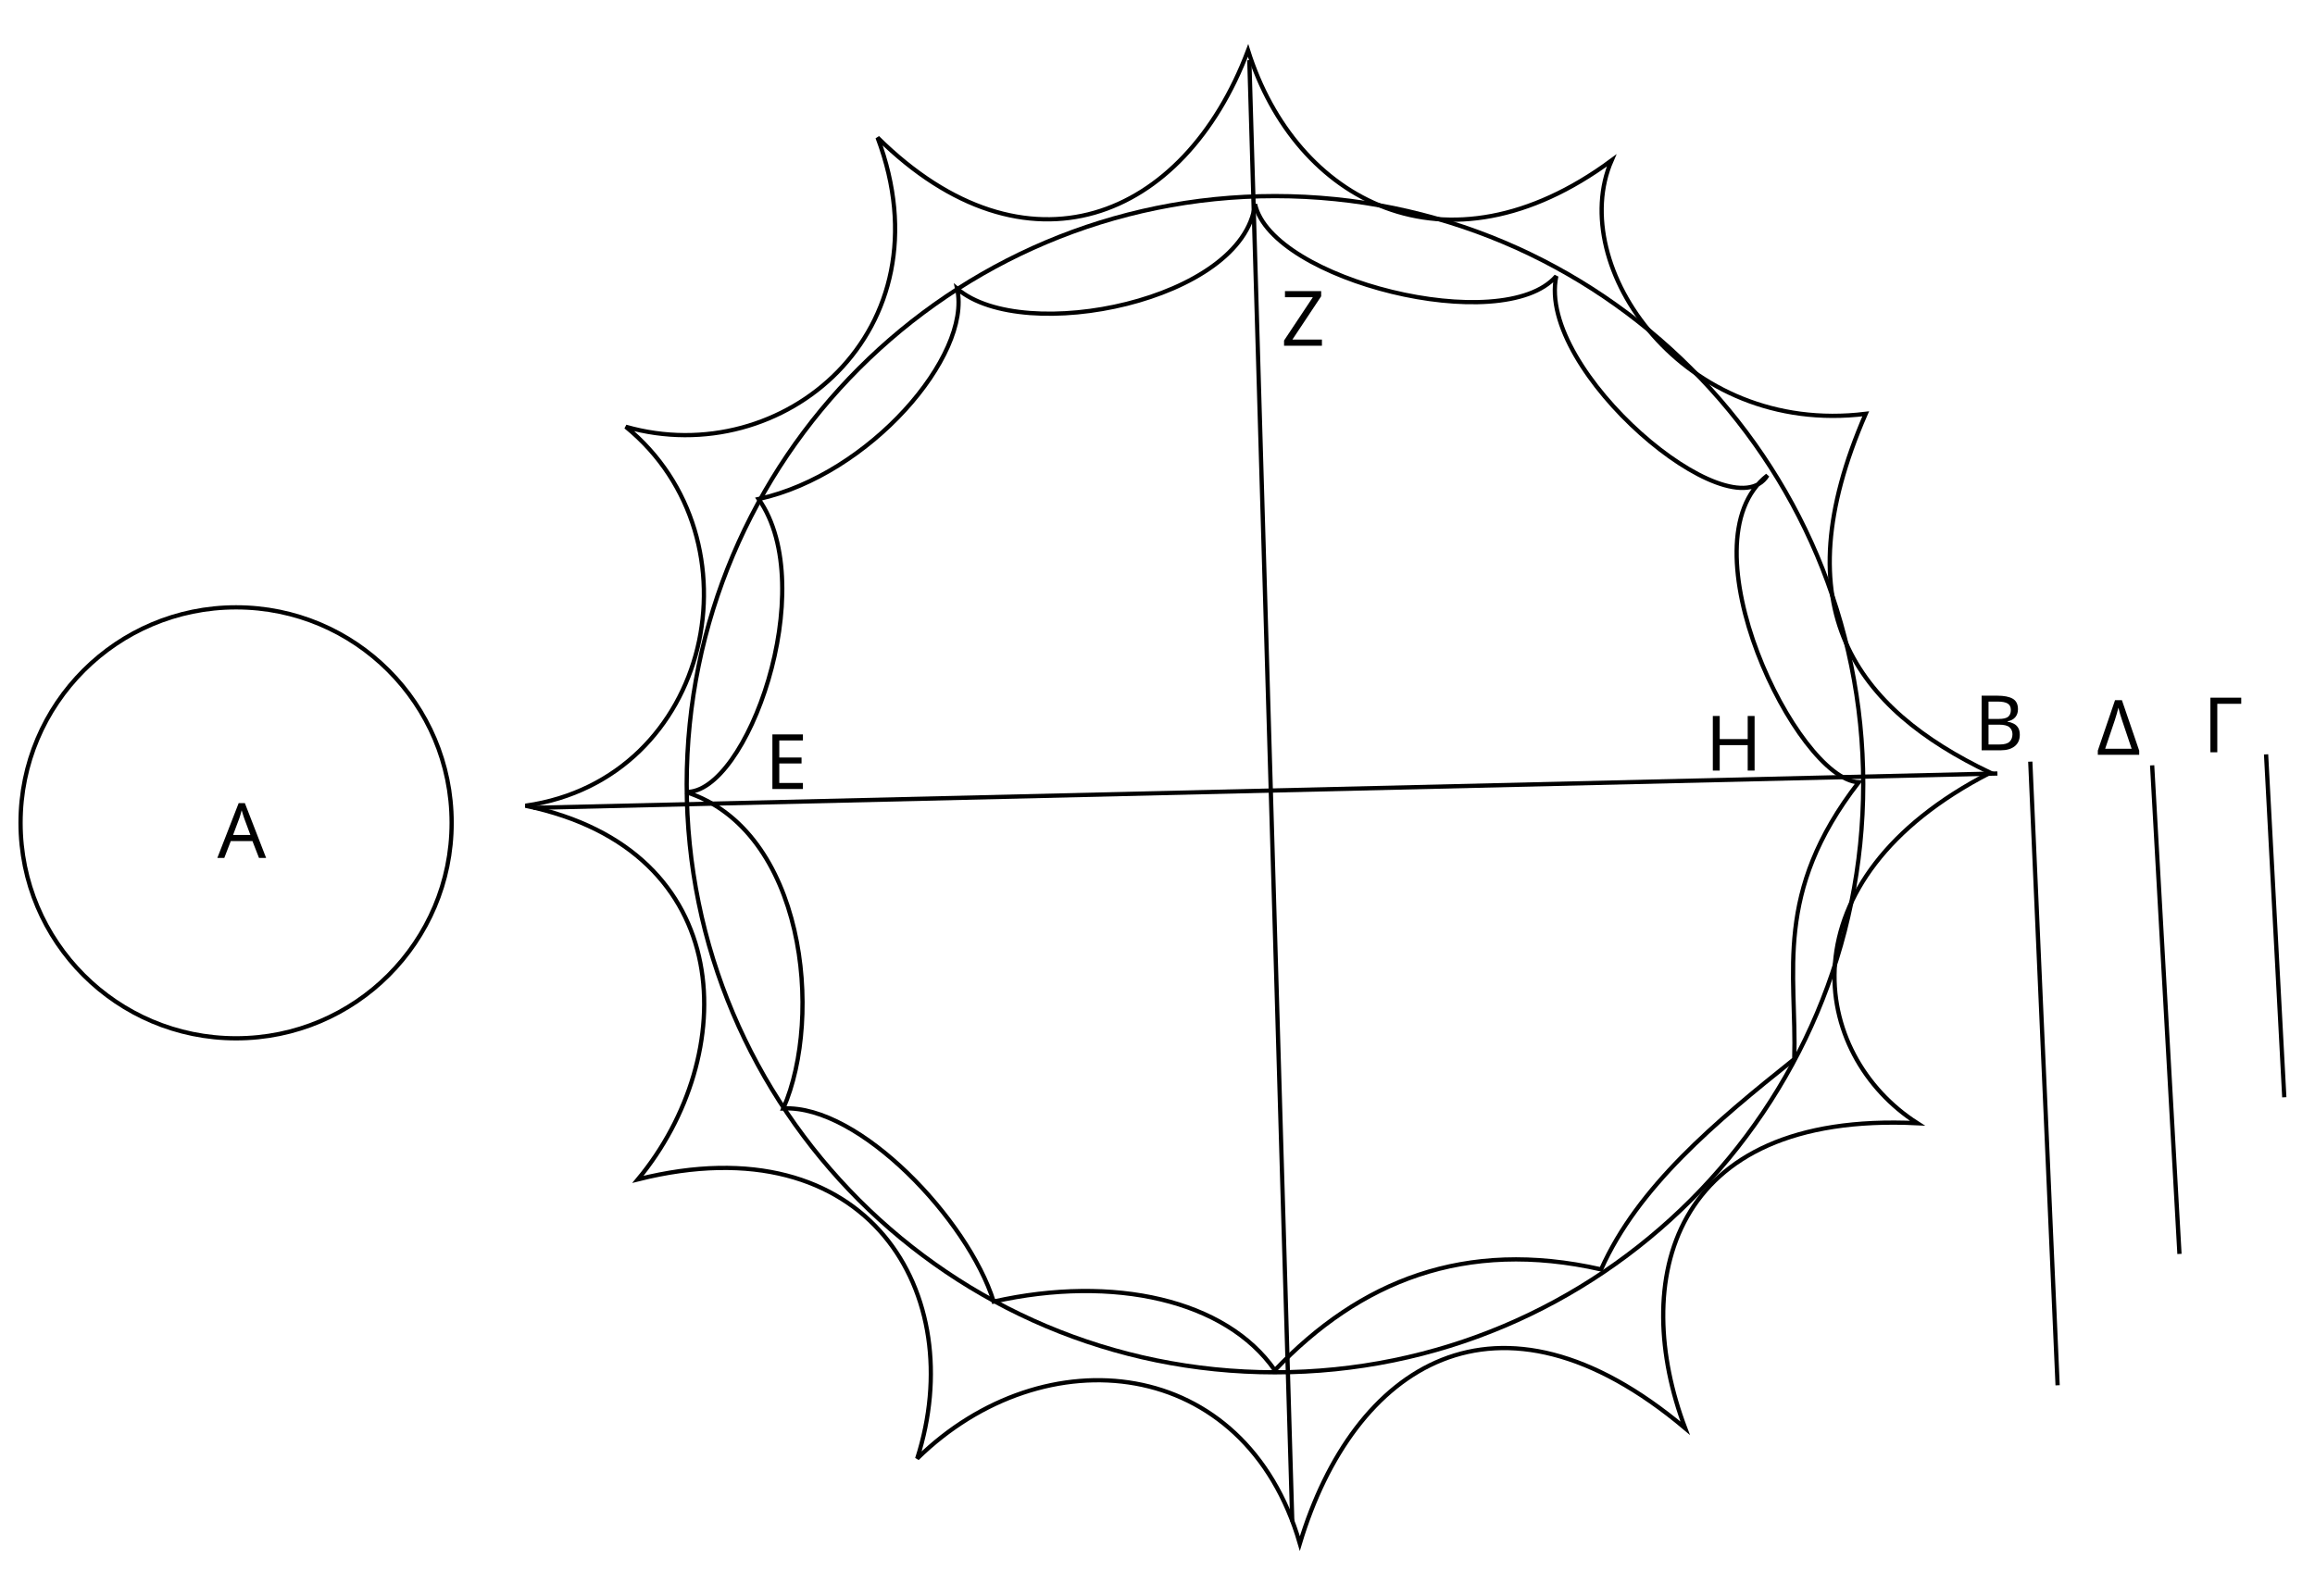
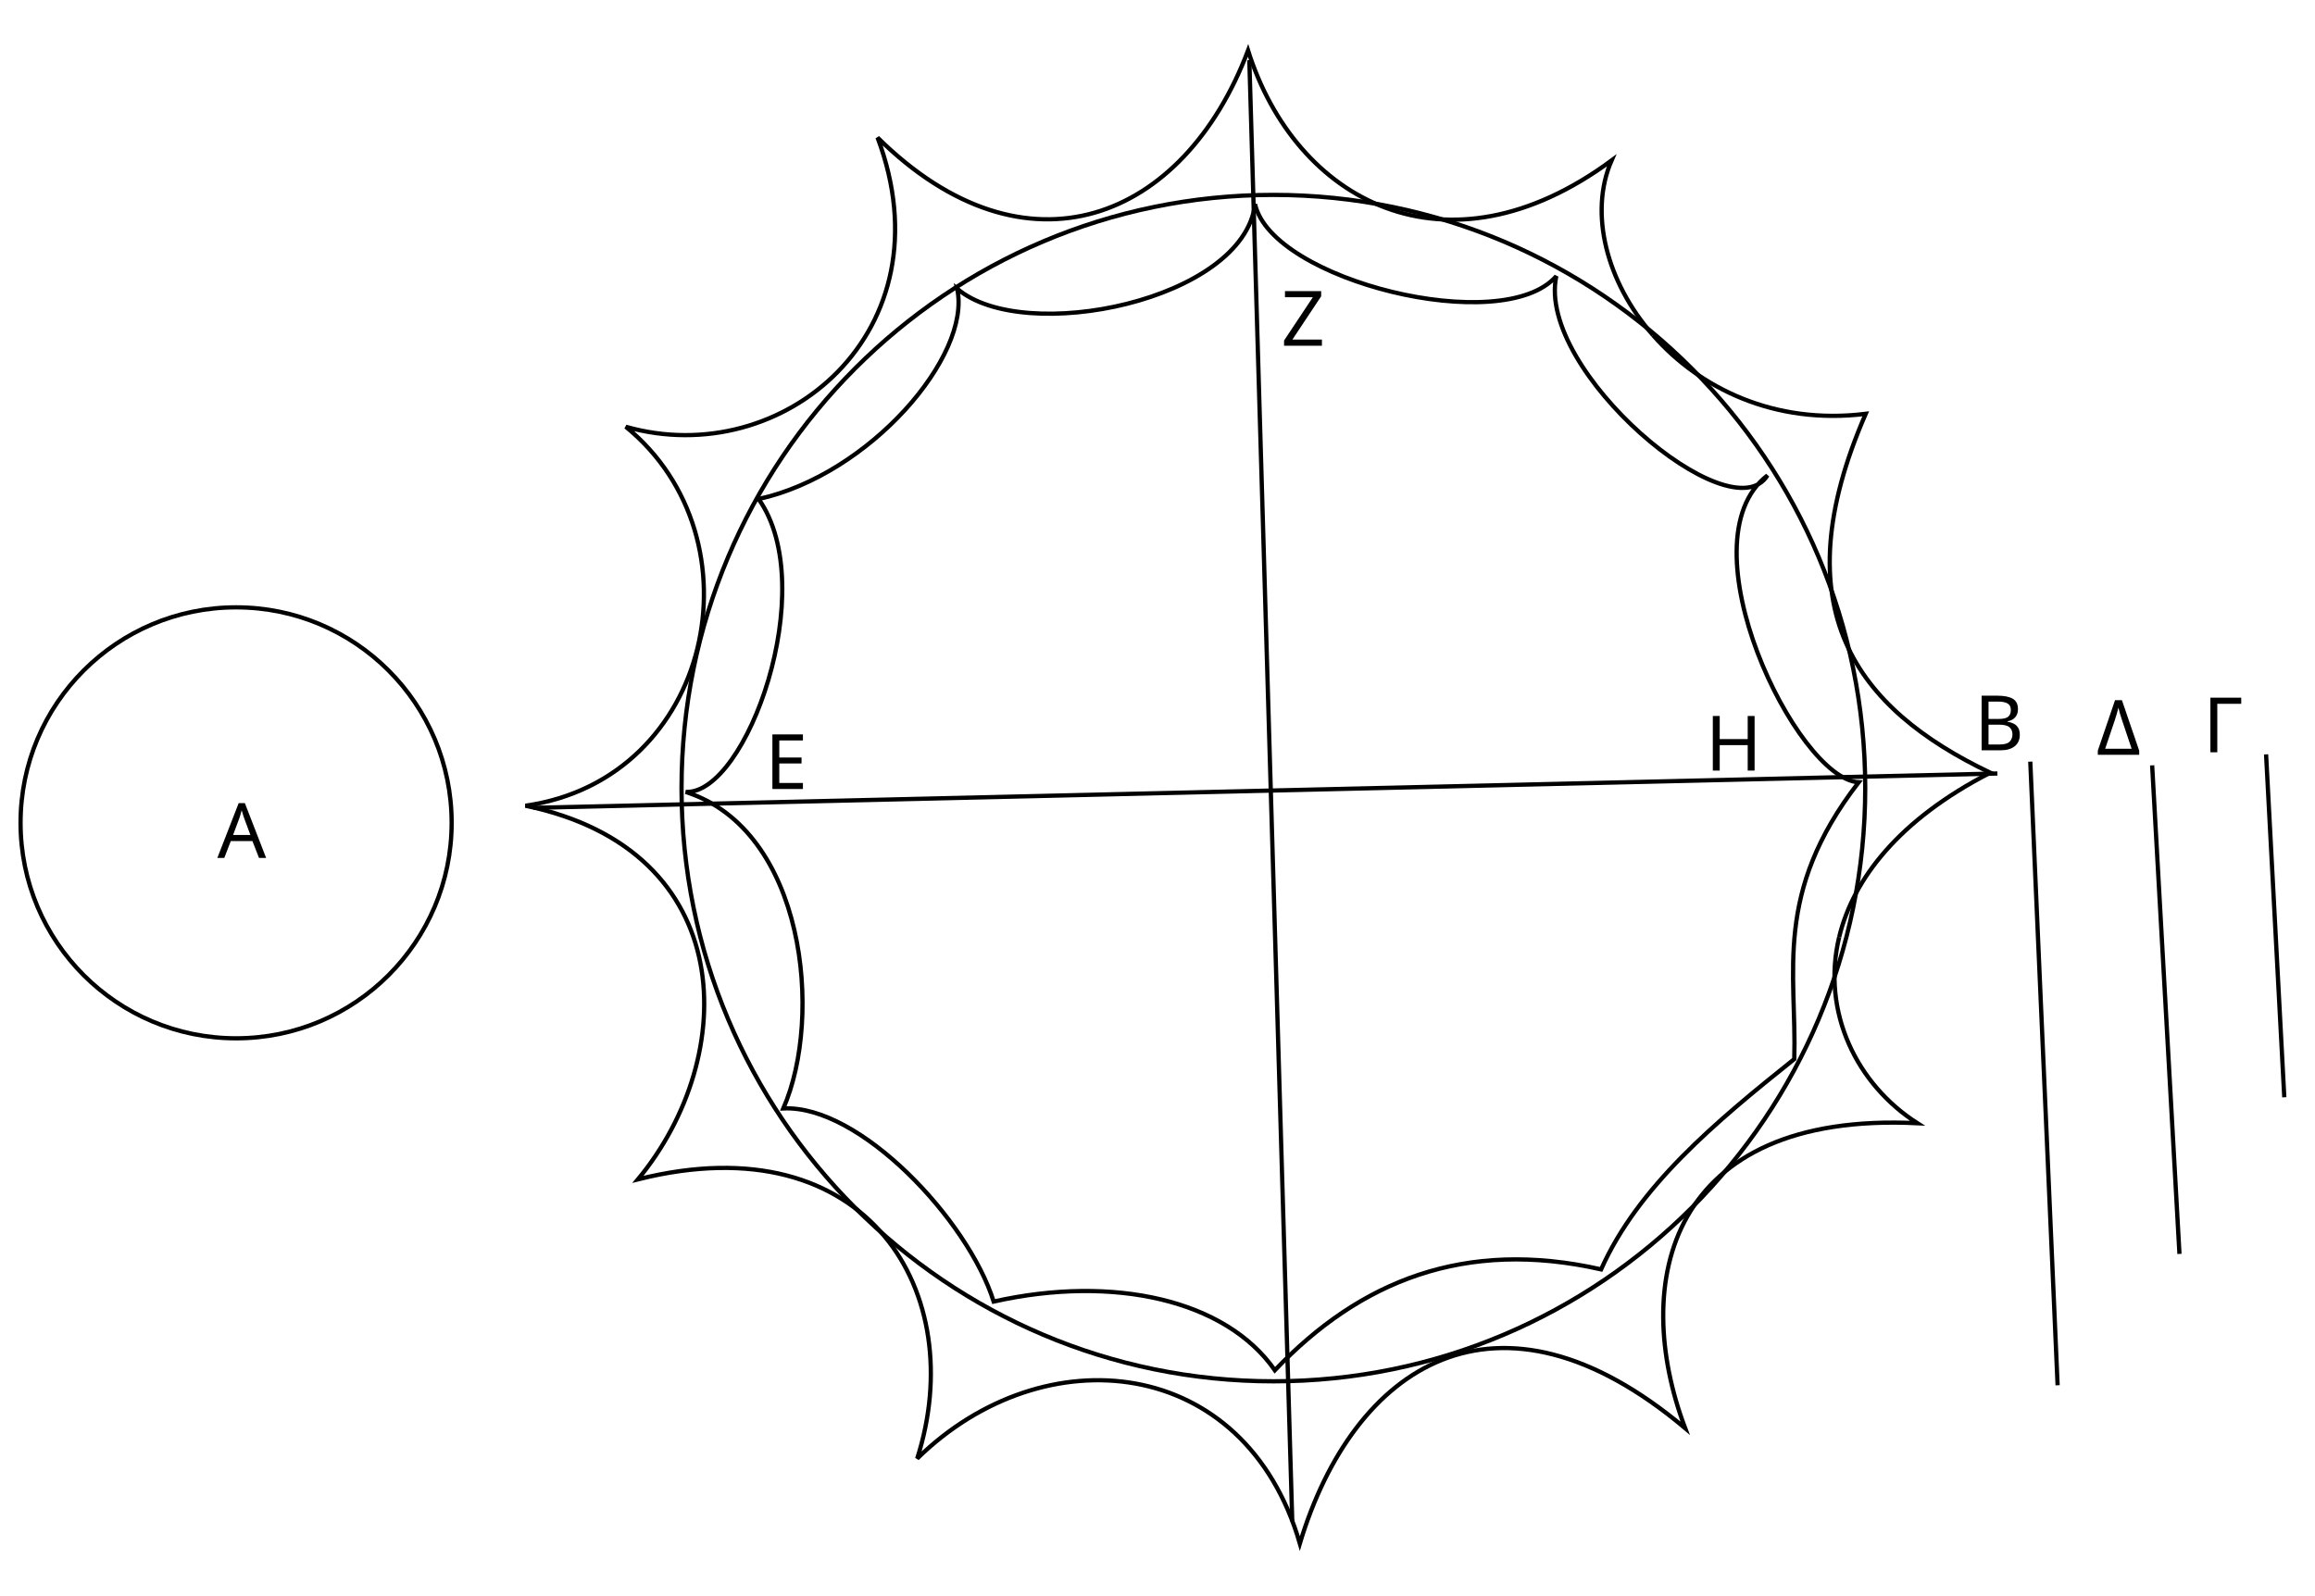
<svg xmlns="http://www.w3.org/2000/svg" height="1502" width="2179" version="1.1">
  <g display="none">
    <rect height="1502" width="2179" stroke="#000" y="-0.146" x="1.046" stroke-width="1.003" fill="none" />
  </g>
  <g>
-     <path d="m534.286,840.571a212.857,212.857,0,1,1,-425.714,0,212.857,212.857,0,1,1,425.714,0z" stroke-linejoin="miter" transform="matrix(0.9531302,0,0,0.9531302,-84.12971,-26.48386)" stroke="#000" stroke-linecap="butt" stroke-width="4.197" fill="none" />
-     <text style="word-spacing:0px;letter-spacing:0px;" font-family="Sans" font-size="40px" font-style="normal" line-height="125%" y="807.77" x="204.56" font-weight="normal" xml:space="preserve" fill="#000000">
-       <tspan y="807.77" font-size="72px" x="204.56">Α</tspan>
+     <path d="m534.286,840.571a212.857,212.857,0,1,1,-425.714,0,212.857,212.857,0,1,1,425.714,0z" stroke-linejoin="miter" stroke-linecap="butt" transform="matrix(0.9531302,0,0,0.9531302,-84.12971,-26.48386)" stroke="#000" stroke-width="4.197" fill="none">
+ 
+    </path>
+     <text style="letter-spacing:0px;word-spacing:0px;" font-family="Sans" font-size="40px" font-style="normal" xml:space="preserve" y="807.77" x="204.56" font-weight="normal" line-height="125%" fill="#000000">
+       <tspan font-size="72px" y="807.77" x="204.56">Α</tspan>
    </text>
  </g>
  <g>
-     <path stroke-linejoin="miter" d="m1911.015,717.095,25.714,587.143" stroke="#000" stroke-linecap="butt" stroke-width="4" fill="none" />
-     <path stroke-linejoin="miter" d="m2132.952,710.236,17.143,322.857" stroke="#000" stroke-linecap="butt" stroke-width="4" fill="none" />
-     <text style="word-spacing:0px;letter-spacing:0px;" font-family="Sans" font-size="72px" font-style="normal" line-height="125%" y="706.392" x="1858.229" font-weight="normal" xml:space="preserve" fill="#000000">
+     <path stroke-linejoin="miter" d="m1911.015,717.095,25.714,587.143" stroke="#000" stroke-linecap="butt" stroke-width="4" fill="none">
+ 
+    </path>
+     <path stroke-linejoin="miter" d="m2132.952,710.236,17.143,322.857" stroke="#000" stroke-linecap="butt" stroke-width="4" fill="none">
+ 
+    </path>
+     <text style="letter-spacing:0px;word-spacing:0px;" font-family="Sans" font-size="72px" font-style="normal" xml:space="preserve" y="706.392" x="1858.229" font-weight="normal" line-height="125%" fill="#000000">
      <tspan x="1858.229" y="706.392">Β</tspan>
    </text>
-     <text style="word-spacing:0px;letter-spacing:0px;" font-family="Sans" font-size="72px" font-style="normal" line-height="125%" y="708.268" x="2073.565" font-weight="normal" xml:space="preserve" fill="#000000">
+     <text style="letter-spacing:0px;word-spacing:0px;" font-family="Sans" font-size="72px" font-style="normal" xml:space="preserve" y="708.268" x="2073.565" font-weight="normal" line-height="125%" fill="#000000">
      <tspan x="2073.565" y="708.268">Γ</tspan>
    </text>
  </g>
  <g>
-     <path stroke-linejoin="miter" d="m2025.714,720.571,25.714,460" stroke="#000" stroke-linecap="butt" stroke-width="4" fill="none" />
-     <text style="word-spacing:0px;letter-spacing:0px;" font-family="Sans" font-size="72px" font-style="normal" line-height="125%" y="710.627" x="1973.141" font-weight="normal" xml:space="preserve" fill="#000000">
+     <path stroke-linejoin="miter" d="m2025.714,720.571,25.714,460" stroke="#000" stroke-linecap="butt" stroke-width="4" fill="none">
+ 
+    </path>
+     <text style="letter-spacing:0px;word-spacing:0px;" font-family="Sans" font-size="72px" font-style="normal" xml:space="preserve" y="710.627" x="1973.141" font-weight="normal" line-height="125%" fill="#000000">
      <tspan x="1973.141" y="710.627">Δ</tspan>
    </text>
  </g>
  <g>
-     <path d="m534.286,840.571a212.857,212.857,0,1,1,-425.714,0,212.857,212.857,0,1,1,425.714,0z" stroke-linejoin="miter" transform="matrix(2.601312,0,0,2.601312,363.9253,-1448.264)" stroke="#000" stroke-linecap="butt" stroke-width="1.538" fill="none" />
-     <text style="word-spacing:0px;letter-spacing:0px;" font-family="Sans" font-size="72px" font-style="normal" line-height="125%" y="742.849" x="720.036" font-weight="normal" xml:space="preserve" fill="#000000">
+     <text style="letter-spacing:0px;word-spacing:0px;" font-family="Sans" font-size="72px" font-style="normal" xml:space="preserve" y="742.849" x="720.036" font-weight="normal" line-height="125%" fill="#000000">
      <tspan x="720.036" y="742.849">Ε</tspan>
    </text>
-     <text style="word-spacing:0px;letter-spacing:0px;" font-family="Sans" font-size="72px" font-style="normal" line-height="125%" y="325.483" x="1205.889" font-weight="normal" xml:space="preserve" fill="#000000">
+     <text style="letter-spacing:0px;word-spacing:0px;" font-family="Sans" font-size="72px" font-style="normal" xml:space="preserve" y="325.483" x="1205.889" font-weight="normal" line-height="125%" fill="#000000">
      <tspan x="1205.889" y="325.483">Ζ</tspan>
    </text>
-     <text style="word-spacing:0px;letter-spacing:0px;" font-family="Sans" font-size="72px" font-style="normal" line-height="125%" y="725.503" x="1605.217" font-weight="normal" xml:space="preserve" fill="#000000">
+     <text style="letter-spacing:0px;word-spacing:0px;" font-family="Sans" font-size="72px" font-style="normal" xml:space="preserve" y="725.503" x="1605.217" font-weight="normal" line-height="125%" fill="#000000">
      <tspan x="1605.217" y="725.503">Η</tspan>
    </text>
+     <path d="m1777.143,767.714a540,540,0,1,1,-1080,0,540,540,0,1,1,1080,0z" transform="matrix(1.031624,0,0,1.034269,-77.69418,-52.02312)" stroke="#000" stroke-width="3.872" fill="none">
+ 
+    </path>
  </g>
  <g stroke-linejoin="miter" stroke="#000" stroke-linecap="butt" stroke-width="4" fill="none">
-     <path d="m900.949,271.843c13.757,63.367-82.653,175.102-186.878,197.99,58.869,83.529-11.454,278.4-68.69,275.772,112.293,35.749,129.801,211.393,91.924,297.995,71.522-3.57,173.913,104.872,197.99,181.827,113.064-25.377,218.599-1.549,264.66,64.65,79.949-83.948,178.706-124.013,307.086-94.954,34.852-78.017,107.355-138.463,181.827-197.99,2.478-81.727-20.216-156.146,60.609-260.619-58.32-3.012-166.945-226.197-85.863-288.904-34.358,55.418-217.686-98.382-198.755-187.643-50.251,58.073-267.706,3.983-283.538-67.757-10.963,90.713-217.724,133.11-280.373,79.634z" />
-     <path d="m1516.904,151.059c-155.897,115.027-297.498,38.179-342.164-103.55-60.356,159.793-208.789,220.198-348.744,82.02,68.645,182.583-89.237,314.416-236.97,272.265,129.497,105.566,81.819,331.623-94.459,356.796,201.777,41.809,201.998,235.837,105.888,351.775,217.417-54.585,312.387,108.17,262.857,262.857,119.555-117.088,308.555-97.815,360.173,80,50.418-167.639,185.745-257.363,362.684-108.572-51.682-136.702-16.148-298.601,218.571-287.143-100.751-64.315-128.764-228.55,68.571-330-126.412-60.453-197.178-154.149-117.212-337.892-171.878,21.271-282.304-139.244-239.196-238.557z" />
-     <path d="M502.219,760.573,1880.067,728.248" />
-     <path d="M1175.939,56.658,1216.346,1432.485" />
+     <path d="m900.949,271.843c13.757,63.367-82.653,175.102-186.878,197.99,58.869,83.529-11.454,278.4-68.69,275.772,112.293,35.749,129.801,211.393,91.924,297.995,71.522-3.57,173.913,104.872,197.99,181.827,113.064-25.377,218.599-1.549,264.66,64.65,79.949-83.948,178.706-124.013,307.086-94.954,34.852-78.017,107.355-138.463,181.827-197.99,2.478-81.727-20.216-156.146,60.609-260.619-58.32-3.012-166.945-226.197-85.863-288.904-34.358,55.418-217.686-98.382-198.755-187.643-50.251,58.073-267.706,3.983-283.538-67.757-10.963,90.713-217.724,133.11-280.373,79.634z">
+ 
+    </path>
+     <path d="m1555.882,315.556c-43.703-49.884-60.532-114.841-38.978-164.498l-0,0c-155.897,115.027-297.498,38.179-342.164-103.55-60.356,159.793-208.789,220.198-348.744,82.02,68.645,182.583-89.237,314.416-236.97,272.265,129.497,105.566,81.819,331.623-94.459,356.796,201.777,41.809,201.998,235.837,105.888,351.775,217.417-54.585,312.387,108.17,262.857,262.857,119.555-117.088,308.555-97.815,360.173,80,50.418-167.639,185.745-257.363,362.684-108.572-51.682-136.702-16.148-298.601,218.571-287.143-56.913-36.331-90.616-104.547-73.598-175.318">
+ 
+    </path>
+     <path d="m1731.142,882.19c13.108-54.512,56.307-110.54,142.169-154.682-126.412-60.453-197.178-154.149-117.212-337.892-85.939,10.635-156.515-24.176-200.218-74.06">
+ 
+    </path>
+     <path d="M502.219,760.573,1880.067,728.248">
+ 
+    </path>
+     <path d="M1175.939,56.658,1216.346,1432.485">
+ 
+    </path>
  </g>
</svg>
